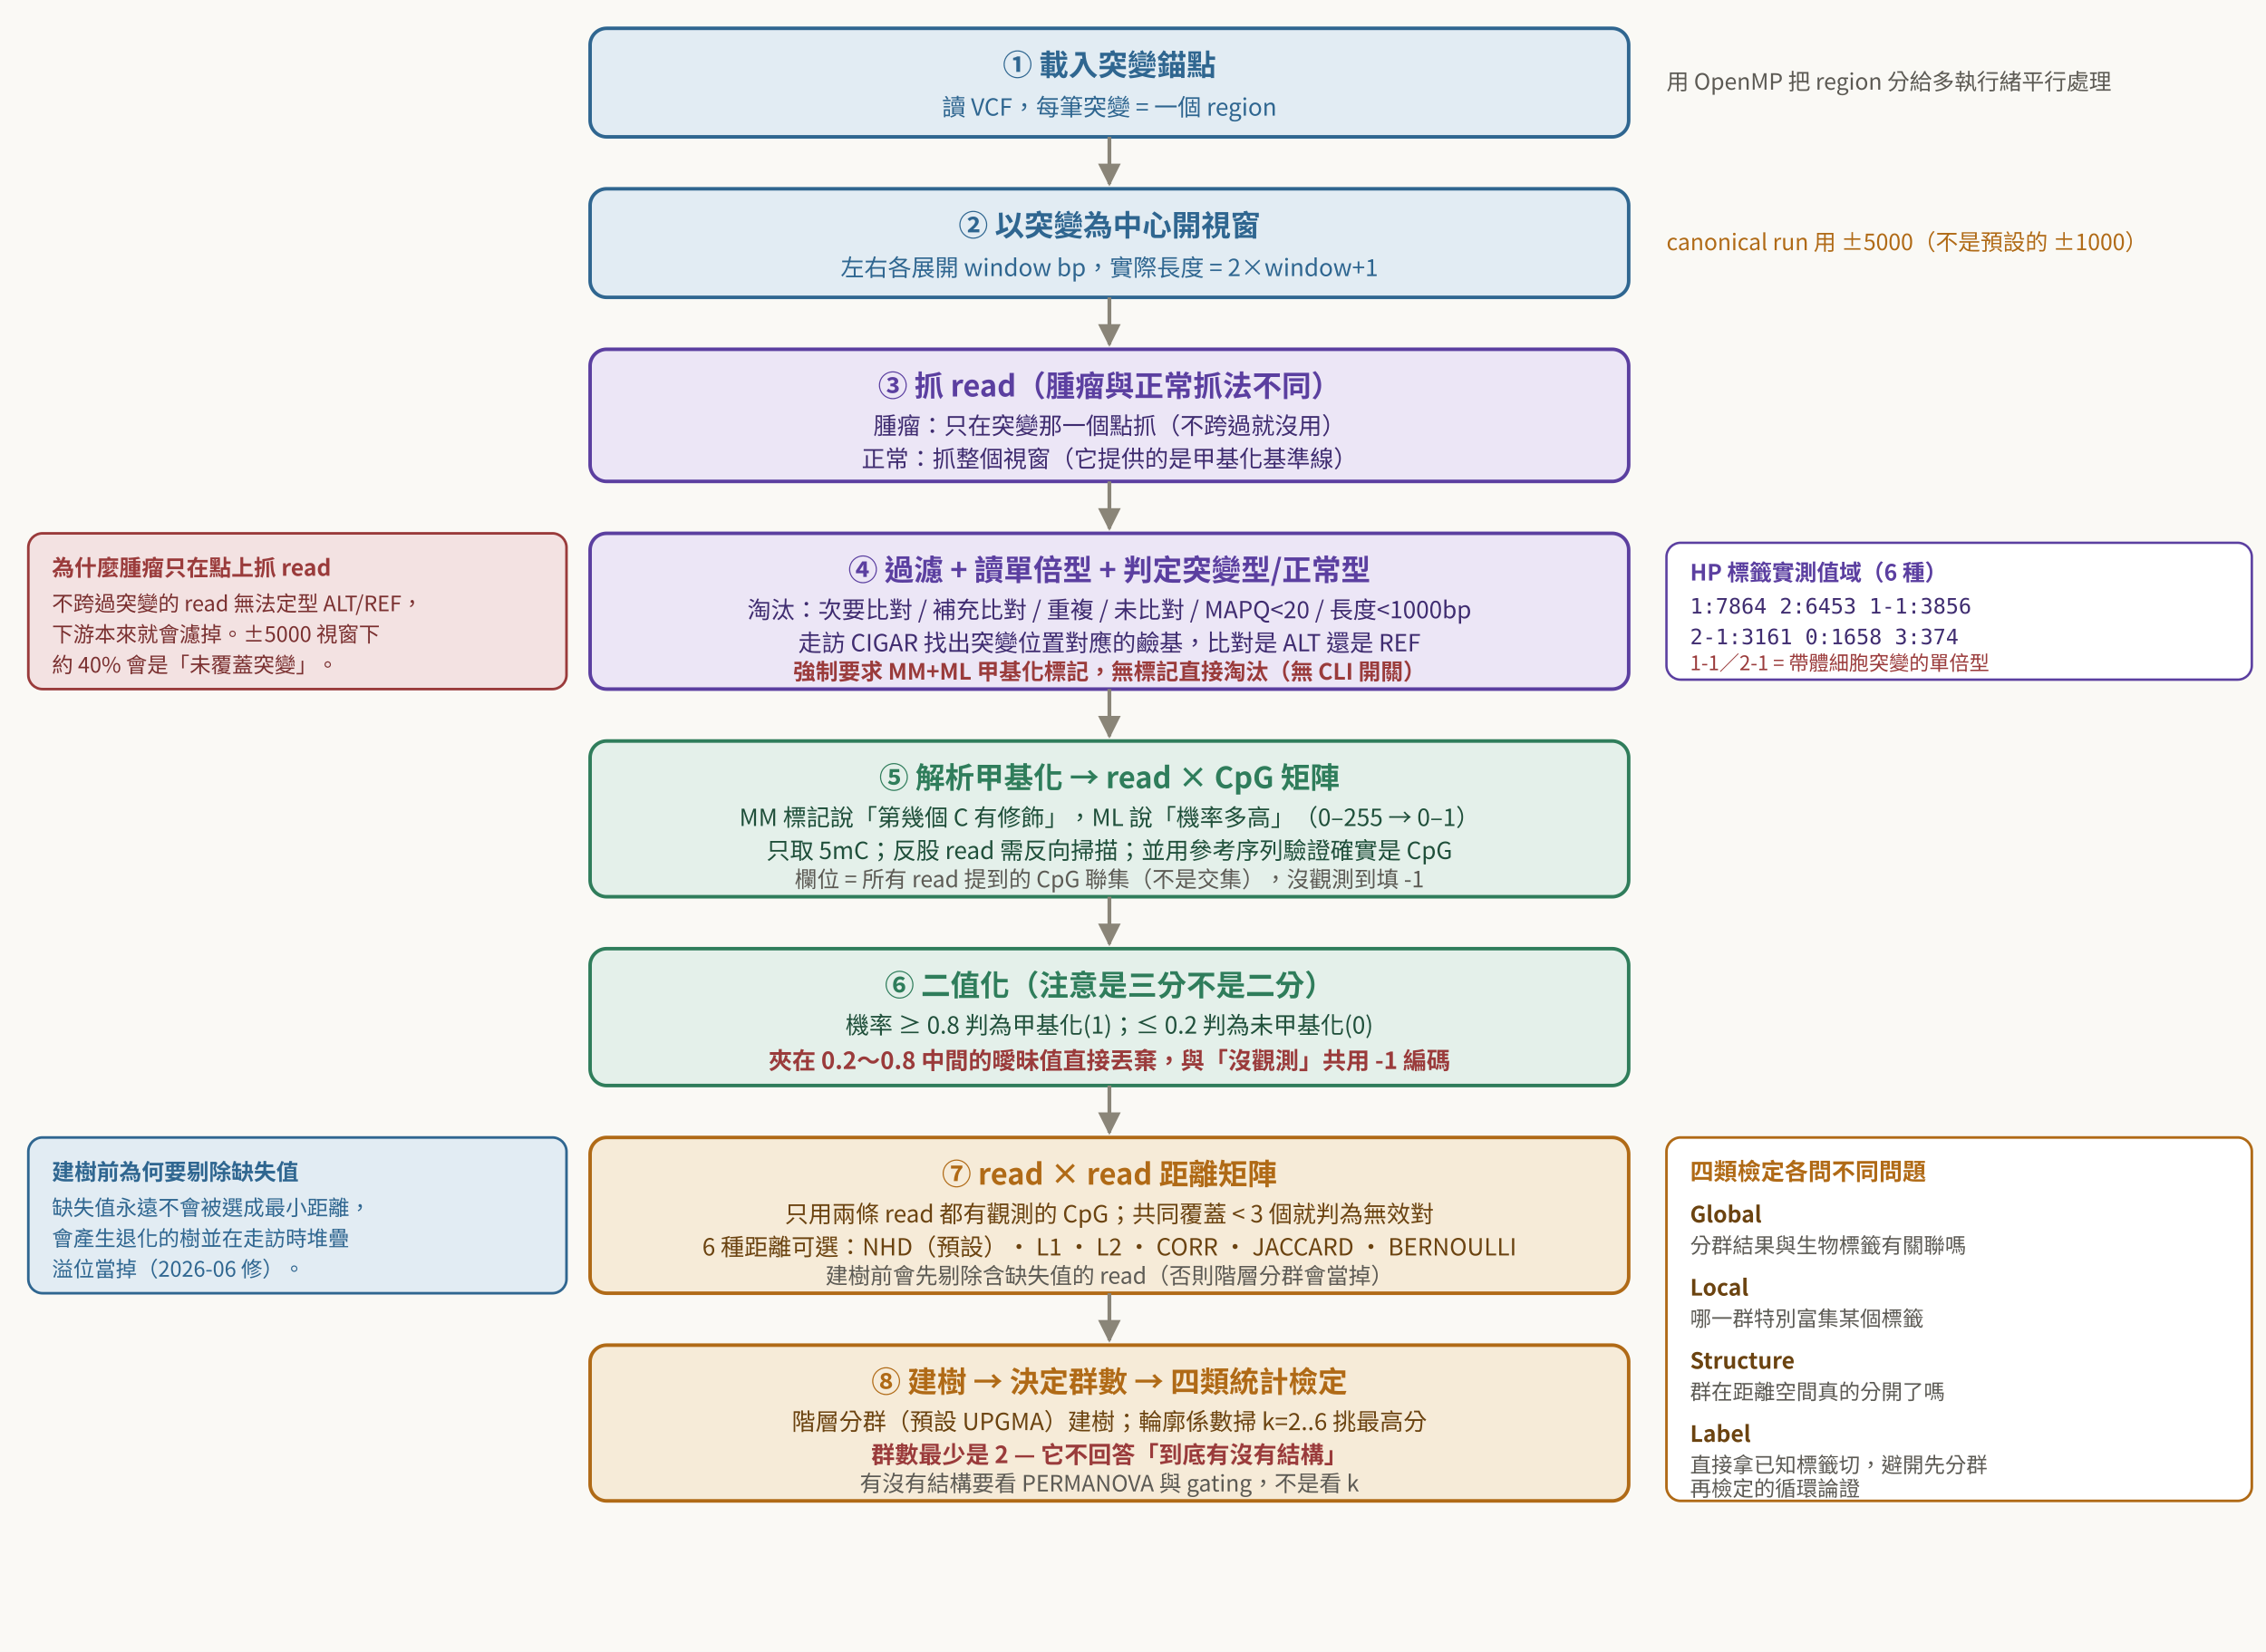
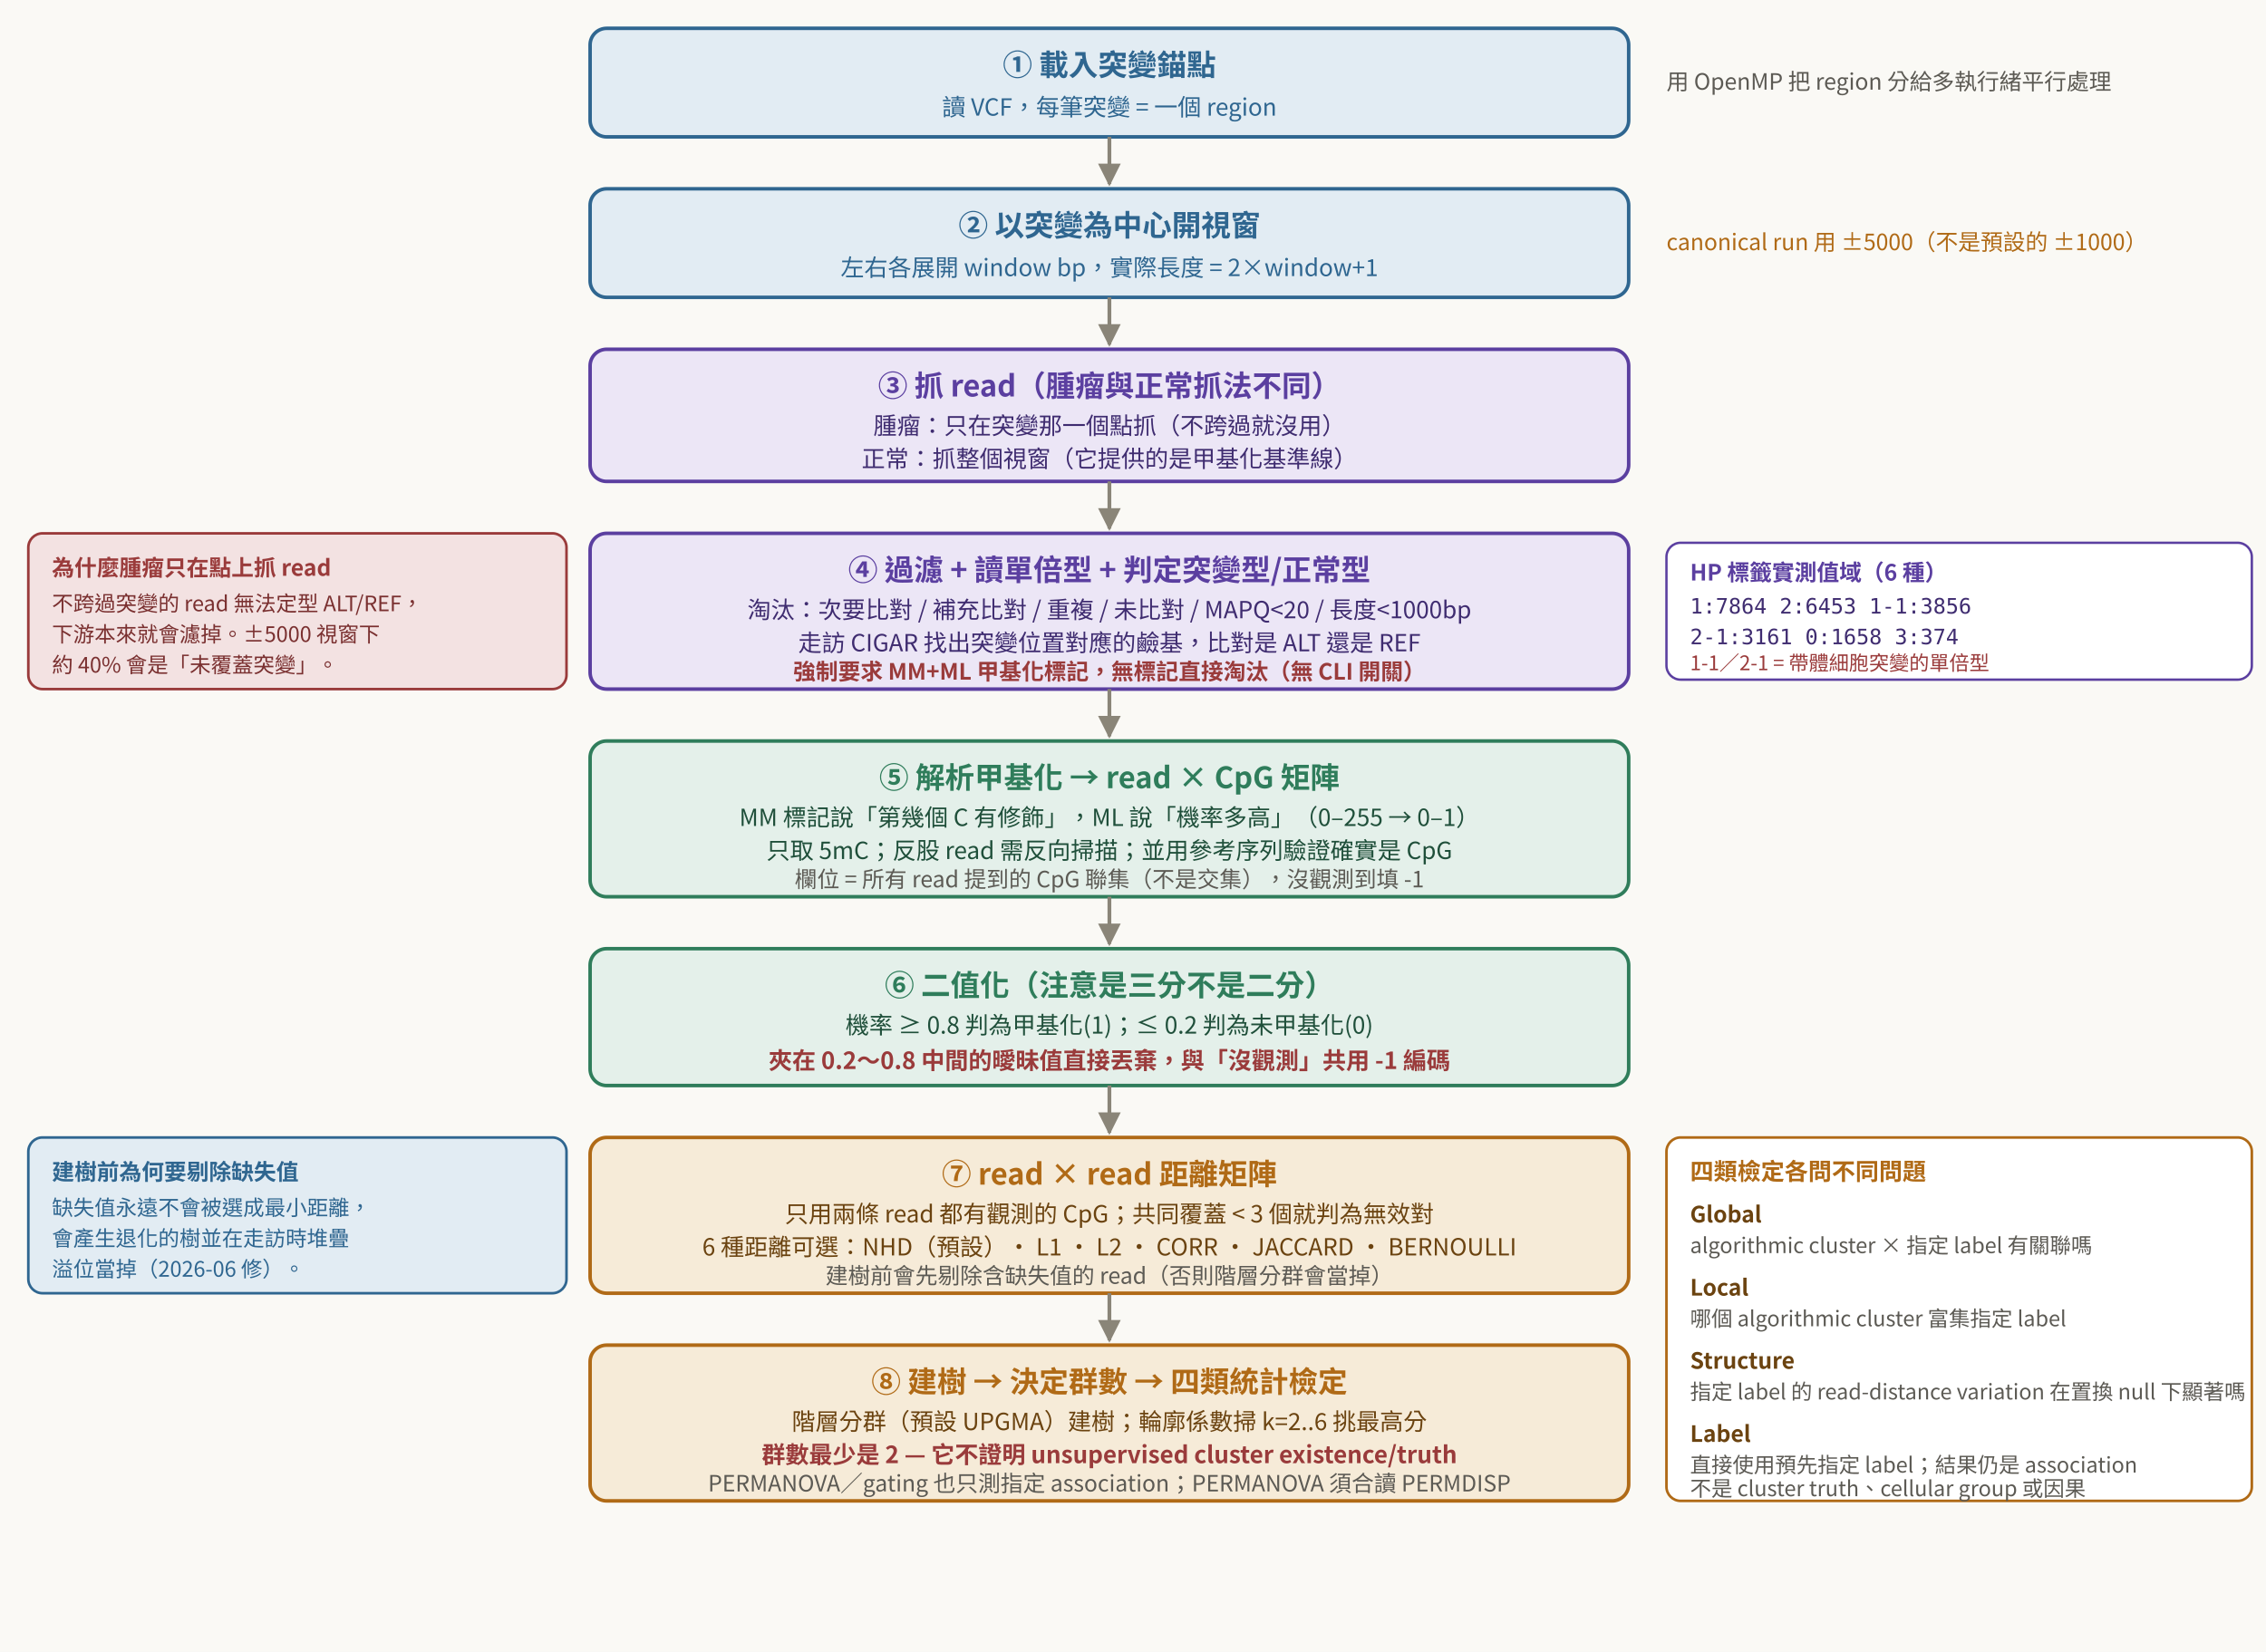
<svg xmlns="http://www.w3.org/2000/svg" viewBox="0 0 960 700" role="img" aria-labelledby="g1t g1d">
  <rect x="0" y="0" width="960" height="700" fill="#FAF9F5" />
  <g font-family="system-ui,-apple-system,'Noto Sans CJK TC',sans-serif" fill="#1c1b19">
    <defs>
      <marker id="a1" viewBox="0 0 10 10" refX="9" refY="5" markerWidth="6" markerHeight="6" orient="auto">
        <path d="M0,0 L10,5 L0,10 z" fill="#8a8578" />
      </marker>
    </defs>
    <rect x="250" y="12" width="440" height="46" rx="7" fill="#E2ECF3" stroke="#2F6690" stroke-width="1.5" />
    <text x="470" y="32" text-anchor="middle" font-size="12.5" font-weight="700" fill="#2F6690">① 載入突變錨點</text>
    <text x="470" y="49" text-anchor="middle" font-size="10" fill="#2F6690">讀 VCF，每筆突變 = 一個 region</text>
    <text x="706" y="38" font-size="9.5" fill="#5C5A54">用 OpenMP 把 region 分給多執行緒平行處理</text>
    <path d="M470,58 L470,78" stroke="#8a8578" stroke-width="1.6" marker-end="url(#a1)" fill="none" />
    <rect x="250" y="80" width="440" height="46" rx="7" fill="#E2ECF3" stroke="#2F6690" stroke-width="1.5" />
    <text x="470" y="100" text-anchor="middle" font-size="12.5" font-weight="700" fill="#2F6690">② 以突變為中心開視窗</text>
    <text x="470" y="117" text-anchor="middle" font-size="10" fill="#2F6690">左右各展開 window bp，實際長度 = 2×window+1</text>
    <text x="706" y="106" font-size="9.5" fill="#B06A16">canonical run 用 ±5000（不是預設的 ±1000）</text>
    <path d="M470,126 L470,146" stroke="#8a8578" stroke-width="1.6" marker-end="url(#a1)" fill="none" />
    <rect x="250" y="148" width="440" height="56" rx="7" fill="#ECE6F6" stroke="#5B3FA0" stroke-width="1.5" />
    <text x="470" y="168" text-anchor="middle" font-size="12.5" font-weight="700" fill="#5B3FA0">③ 抓 read（腫瘤與正常抓法不同）</text>
    <text x="470" y="184" text-anchor="middle" font-size="10" fill="#3f2c70">腫瘤：只在突變那一個點抓（不跨過就沒用）</text>
    <text x="470" y="198" text-anchor="middle" font-size="10" fill="#3f2c70">正常：抓整個視窗（它提供的是甲基化基準線）</text>
    <path d="M470,204 L470,224" stroke="#8a8578" stroke-width="1.6" marker-end="url(#a1)" fill="none" />
    <rect x="250" y="226" width="440" height="66" rx="7" fill="#ECE6F6" stroke="#5B3FA0" stroke-width="1.5" />
    <text x="470" y="246" text-anchor="middle" font-size="12.5" font-weight="700" fill="#5B3FA0">④ 過濾 + 讀單倍型 + 判定突變型/正常型</text>
    <text x="470" y="262" text-anchor="middle" font-size="10" fill="#3f2c70">淘汰：次要比對 / 補充比對 / 重複 / 未比對 / MAPQ&lt;20 / 長度&lt;1000bp</text>
    <text x="470" y="276" text-anchor="middle" font-size="10" fill="#3f2c70">走訪 CIGAR 找出突變位置對應的鹼基，比對是 ALT 還是 REF</text>
    <text x="470" y="288" text-anchor="middle" font-size="9.5" font-weight="700" fill="#9A3B3B">強制要求 MM+ML 甲基化標記，無標記直接淘汰（無 CLI 開關）</text>
    <rect x="706" y="230" width="248" height="58" rx="6" fill="#fff" stroke="#5B3FA0" stroke-width="1" />
    <text x="716" y="246" font-size="9.5" font-weight="700" fill="#5B3FA0">HP 標籤實測值域（6 種）</text>
    <text x="716" y="260" font-family="ui-monospace,monospace" font-size="9" fill="#3f2c70">1:7864  2:6453  1-1:3856</text>
    <text x="716" y="273" font-family="ui-monospace,monospace" font-size="9" fill="#3f2c70">2-1:3161  0:1658  3:374</text>
    <text x="716" y="284" font-size="8.5" fill="#9A3B3B">1-1／2-1 = 帶體細胞突變的單倍型</text>
    <path d="M470,292 L470,312" stroke="#8a8578" stroke-width="1.6" marker-end="url(#a1)" fill="none" />
    <rect x="250" y="314" width="440" height="66" rx="7" fill="#E4F0EA" stroke="#2F7D5B" stroke-width="1.5" />
    <text x="470" y="334" text-anchor="middle" font-size="12.5" font-weight="700" fill="#2F7D5B">⑤ 解析甲基化 → read × CpG 矩陣</text>
    <text x="470" y="350" text-anchor="middle" font-size="10" fill="#1f4f3a">MM 標記說「第幾個 C 有修飾」，ML 說「機率多高」（0–255 → 0–1）</text>
    <text x="470" y="364" text-anchor="middle" font-size="10" fill="#1f4f3a">只取 5mC；反股 read 需反向掃描；並用參考序列驗證確實是 CpG</text>
    <text x="470" y="376" text-anchor="middle" font-size="9.5" fill="#5C5A54">欄位 = 所有 read 提到的 CpG 聯集（不是交集），沒觀測到填 -1</text>
    <path d="M470,380 L470,400" stroke="#8a8578" stroke-width="1.6" marker-end="url(#a1)" fill="none" />
    <rect x="250" y="402" width="440" height="58" rx="7" fill="#E4F0EA" stroke="#2F7D5B" stroke-width="1.5" />
    <text x="470" y="422" text-anchor="middle" font-size="12.5" font-weight="700" fill="#2F7D5B">⑥ 二值化（注意是三分不是二分）</text>
    <text x="470" y="438" text-anchor="middle" font-size="10" fill="#1f4f3a">機率 ≥ 0.8 判為甲基化(1)；≤ 0.2 判為未甲基化(0)</text>
    <text x="470" y="453" text-anchor="middle" font-size="10" font-weight="700" fill="#9A3B3B">夾在 0.2～0.8 中間的曖昧值直接丟棄，與「沒觀測」共用 -1 編碼</text>
    <path d="M470,460 L470,480" stroke="#8a8578" stroke-width="1.6" marker-end="url(#a1)" fill="none" />
    <rect x="250" y="482" width="440" height="66" rx="7" fill="#F6EBD8" stroke="#B06A16" stroke-width="1.5" />
    <text x="470" y="502" text-anchor="middle" font-size="12.5" font-weight="700" fill="#B06A16">⑦ read × read 距離矩陣</text>
    <text x="470" y="518" text-anchor="middle" font-size="10" fill="#6b4310">只用兩條 read 都有觀測的 CpG；共同覆蓋 &lt; 3 個就判為無效對</text>
    <text x="470" y="532" text-anchor="middle" font-size="10" fill="#6b4310">6 種距離可選：NHD（預設）· L1 · L2 · CORR · JACCARD · BERNOULLI</text>
    <text x="470" y="544" text-anchor="middle" font-size="9.5" fill="#5C5A54">建樹前會先剔除含缺失值的 read（否則階層分群會當掉）</text>
    <path d="M470,548 L470,568" stroke="#8a8578" stroke-width="1.6" marker-end="url(#a1)" fill="none" />
    <rect x="250" y="570" width="440" height="66" rx="7" fill="#F6EBD8" stroke="#B06A16" stroke-width="1.5" />
    <text x="470" y="590" text-anchor="middle" font-size="12.5" font-weight="700" fill="#B06A16">⑧ 建樹 → 決定群數 → 四類統計檢定</text>
    <text x="470" y="606" text-anchor="middle" font-size="10" fill="#6b4310">階層分群（預設 UPGMA）建樹；輪廓係數掃 k=2..6 挑最高分</text>
-     <text x="470" y="620" text-anchor="middle" font-size="10" font-weight="700" fill="#9A3B3B">群數最少是 2 — 它不回答「到底有沒有結構」</text>
-     <text x="470" y="632" text-anchor="middle" font-size="9.5" fill="#5C5A54">有沒有結構要看 PERMANOVA 與 gating，不是看 k</text>
+     <text x="470" y="620" text-anchor="middle" font-size="10" font-weight="700" fill="#9A3B3B">群數最少是 2 — 它不證明 unsupervised cluster existence/truth</text>
+     <text x="470" y="632" text-anchor="middle" font-size="9.5" fill="#5C5A54">PERMANOVA／gating 也只測指定 association；PERMANOVA 須合讀 PERMDISP</text>
    <rect x="706" y="482" width="248" height="154" rx="6" fill="#fff" stroke="#B06A16" stroke-width="1.1" />
    <text x="716" y="500" font-size="10" font-weight="700" fill="#B06A16">四類檢定各問不同問題</text>
    <text x="716" y="518" font-size="9.5" font-weight="700" fill="#6b4310">Global</text>
-     <text x="716" y="531" font-size="9" fill="#5C5A54">分群結果與生物標籤有關聯嗎</text>
+     <text x="716" y="531" font-size="9" fill="#5C5A54">algorithmic cluster × 指定 label 有關聯嗎</text>
    <text x="716" y="549" font-size="9.5" font-weight="700" fill="#6b4310">Local</text>
-     <text x="716" y="562" font-size="9" fill="#5C5A54">哪一群特別富集某個標籤</text>
+     <text x="716" y="562" font-size="9" fill="#5C5A54">哪個 algorithmic cluster 富集指定 label</text>
    <text x="716" y="580" font-size="9.5" font-weight="700" fill="#6b4310">Structure</text>
-     <text x="716" y="593" font-size="9" fill="#5C5A54">群在距離空間真的分開了嗎</text>
+     <text x="716" y="593" font-size="9" fill="#5C5A54">指定 label 的 read-distance variation 在置換 null 下顯著嗎</text>
    <text x="716" y="611" font-size="9.5" font-weight="700" fill="#6b4310">Label</text>
-     <text x="716" y="624" font-size="9" fill="#5C5A54">直接拿已知標籤切，避開先分群</text>
-     <text x="716" y="634" font-size="9" fill="#5C5A54">再檢定的循環論證</text>
+     <text x="716" y="624" font-size="9" fill="#5C5A54">直接使用預先指定 label；結果仍是 association</text>
+     <text x="716" y="634" font-size="9" fill="#5C5A54">不是 cluster truth、cellular group 或因果</text>
    <rect x="12" y="226" width="228" height="66" rx="6" fill="#F3E2E2" stroke="#9A3B3B" stroke-width="1.1" />
    <text x="22" y="244" font-size="9.5" font-weight="700" fill="#9A3B3B">為什麼腫瘤只在點上抓 read</text>
    <text x="22" y="259" font-size="9" fill="#7a3030">不跨過突變的 read 無法定型 ALT/REF，</text>
    <text x="22" y="272" font-size="9" fill="#7a3030">下游本來就會濾掉。±5000 視窗下</text>
    <text x="22" y="285" font-size="9" fill="#7a3030">約 40% 會是「未覆蓋突變」。</text>
    <rect x="12" y="482" width="228" height="66" rx="6" fill="#E2ECF3" stroke="#2F6690" stroke-width="1.1" />
    <text x="22" y="500" font-size="9.5" font-weight="700" fill="#2F6690">建樹前為何要剔除缺失值</text>
    <text x="22" y="515" font-size="9" fill="#2F6690">缺失值永遠不會被選成最小距離，</text>
    <text x="22" y="528" font-size="9" fill="#2F6690">會產生退化的樹並在走訪時堆疊</text>
    <text x="22" y="541" font-size="9" fill="#2F6690">溢位當掉（2026-06 修）。</text>
  </g>
</svg>
